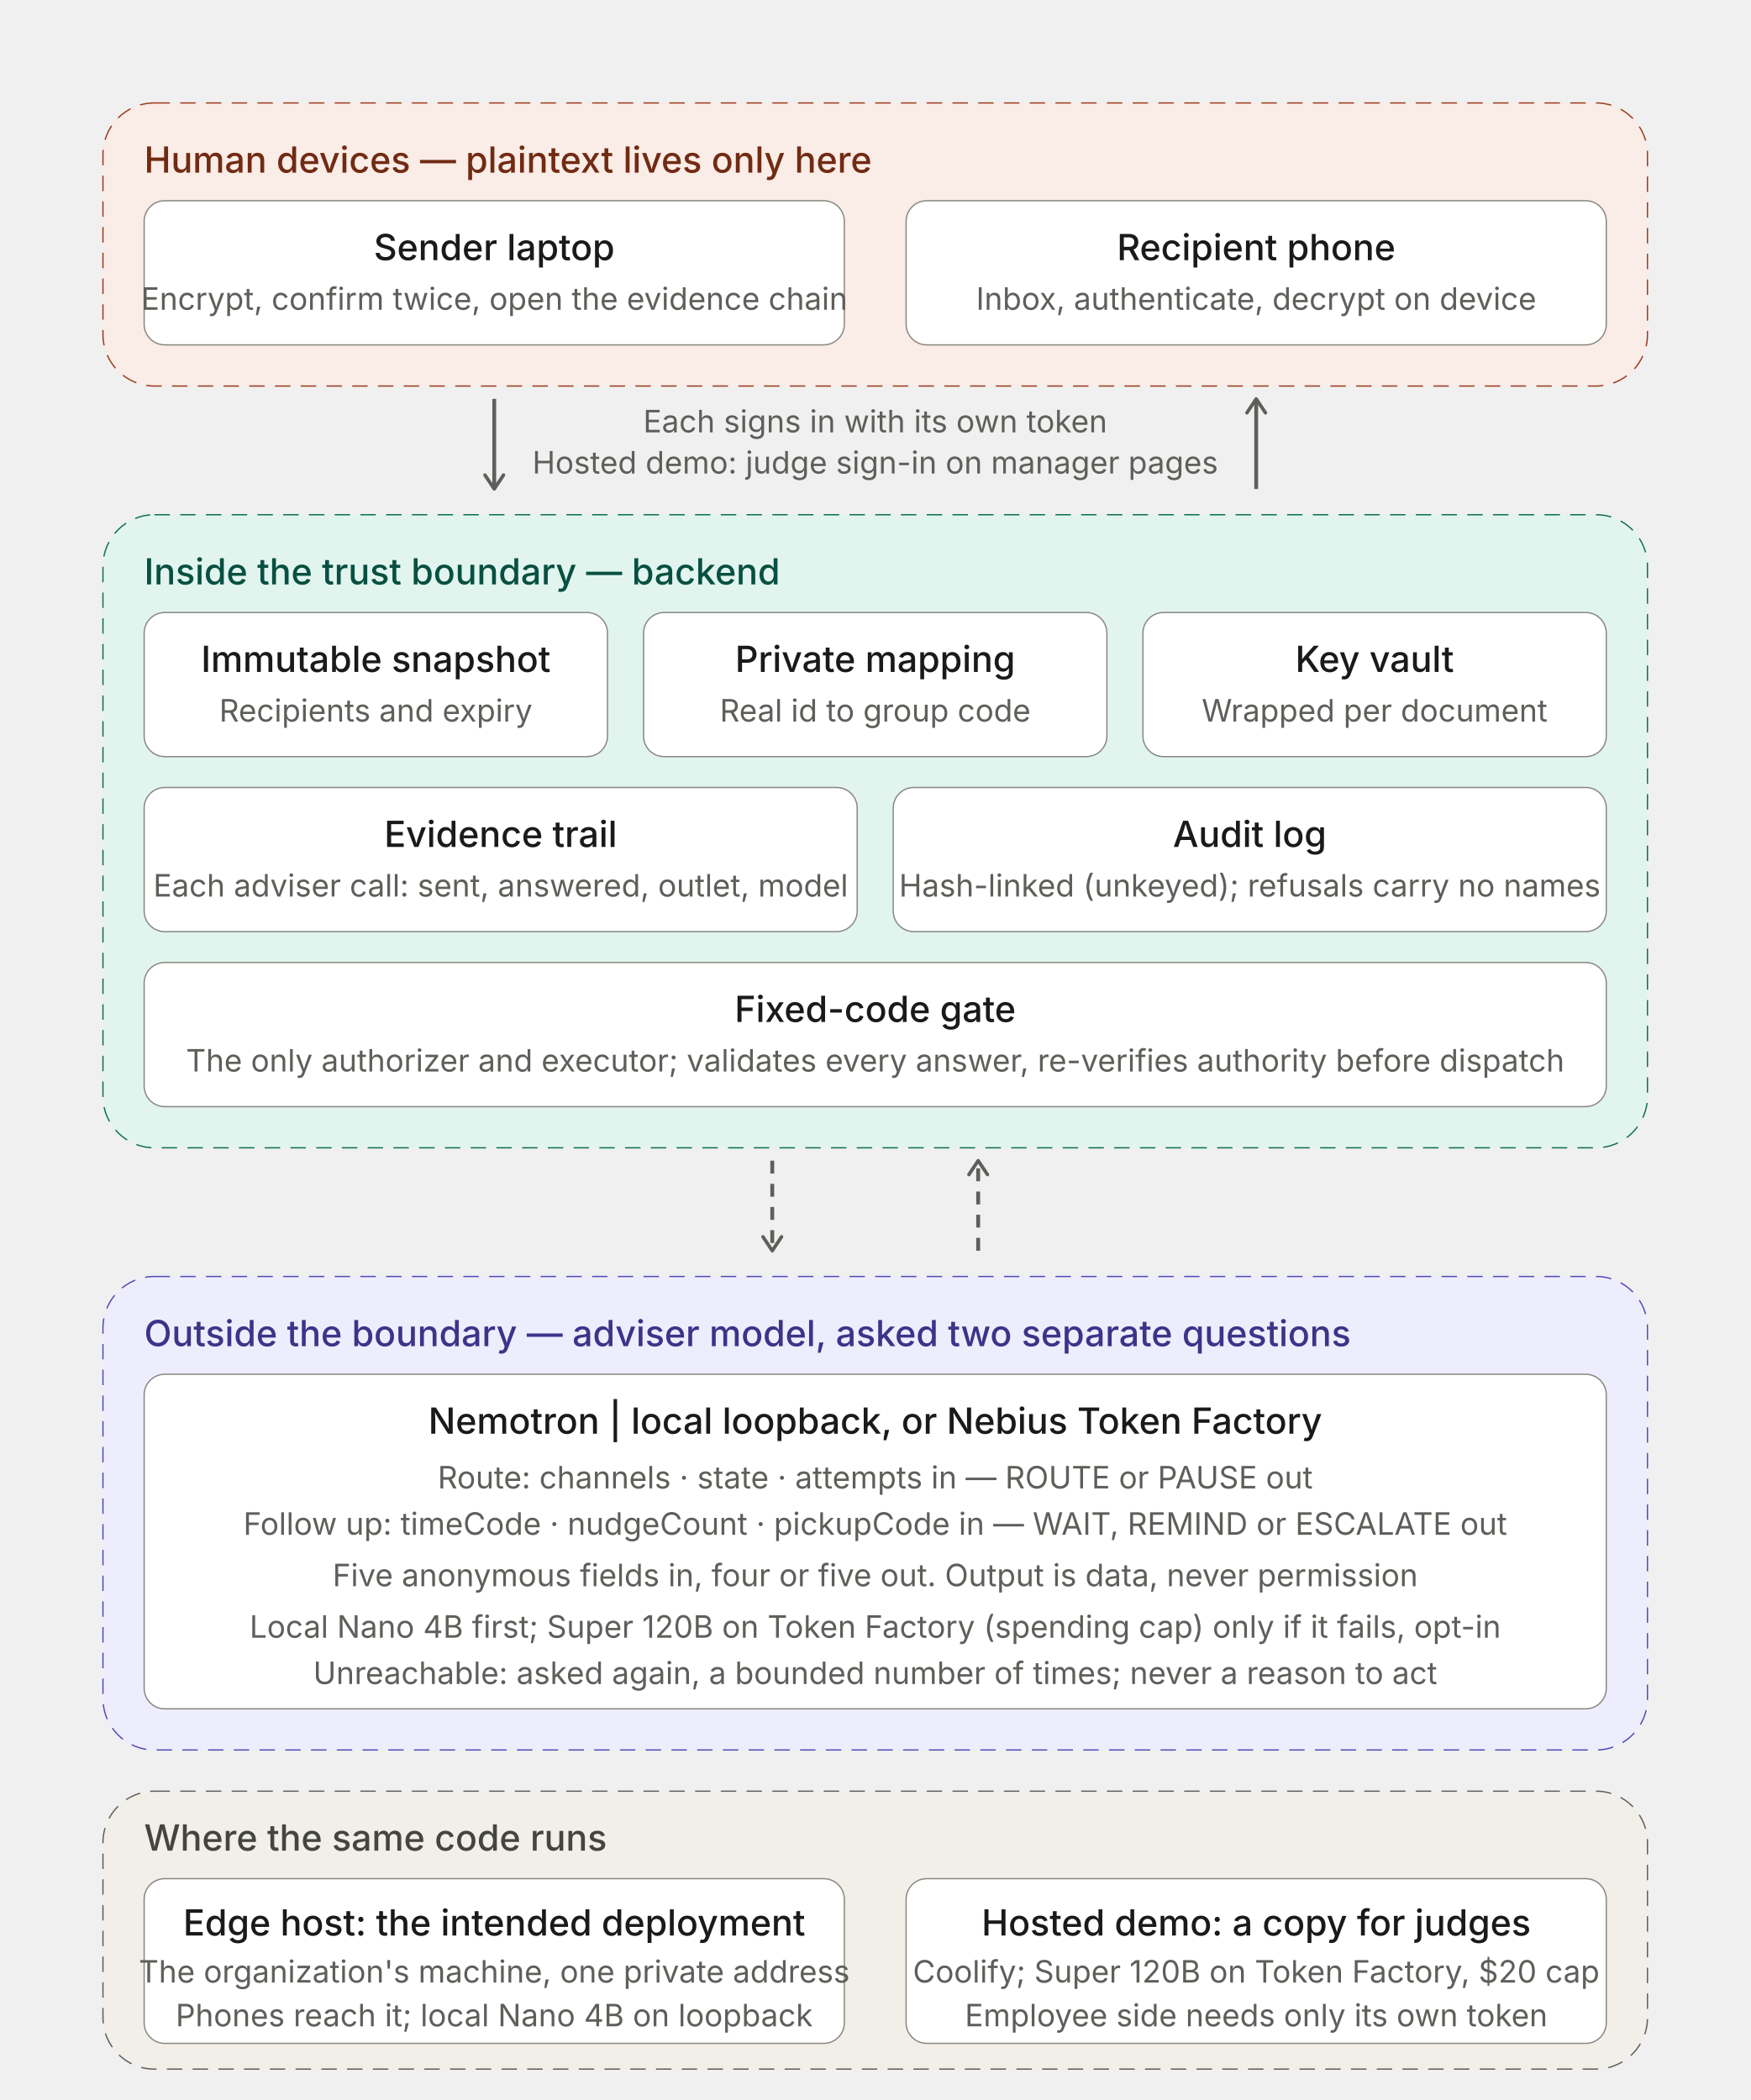
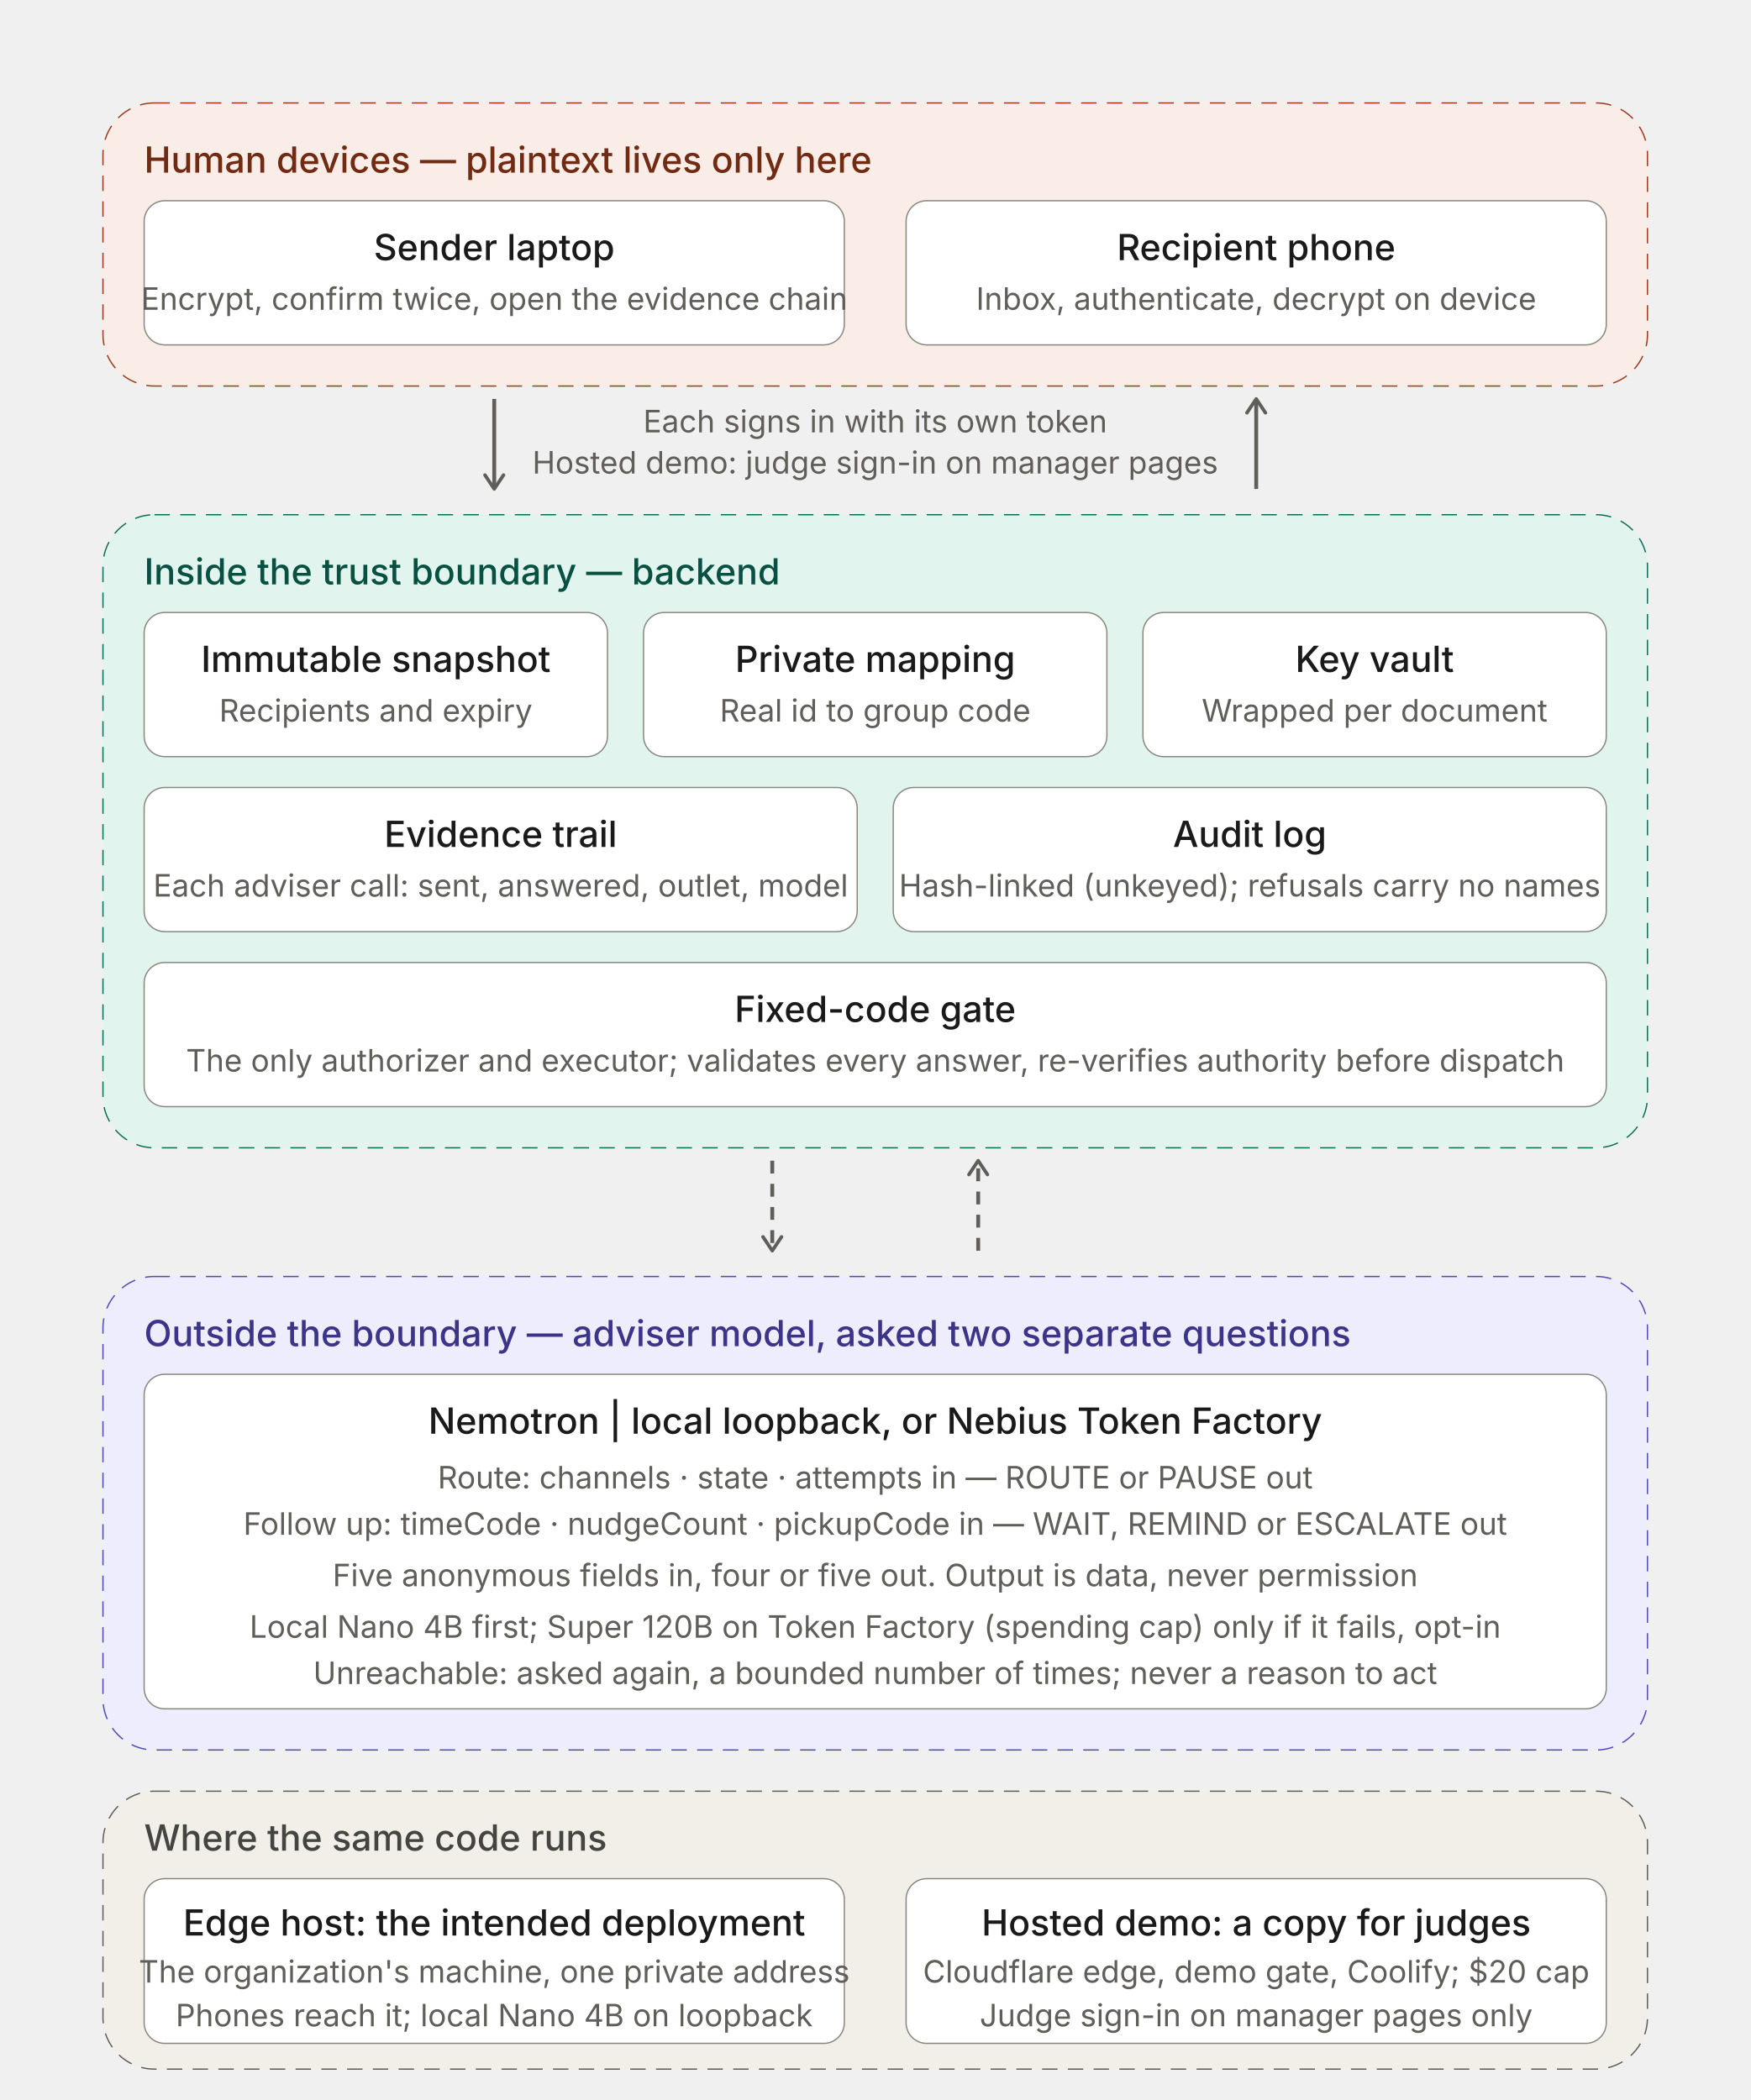
<svg xmlns="http://www.w3.org/2000/svg" width="100%" viewBox="0 0 680 816" role="img">
  <style>
    text { font-family: -apple-system, "Helvetica Neue", Inter, system-ui, sans-serif; }
    .ts { font-size: 12px; fill: #5f5e5a; }
    .th { font-size: 14px; font-weight: 500; fill: #1a1a1a; }
    .box { fill: #ffffff; stroke: #888880; stroke-width: 0.5; }
    .arr { stroke: #5f5e5a; stroke-width: 1.5; fill: none; }
    .leader { stroke: #b4b2a9; stroke-width: 0.5; stroke-dasharray: 4 3; fill: none; }
    .c-teal   &gt; rect { fill: #E1F5EE; stroke: #0F6E56; } .c-teal   &gt; text { fill: #085041; }
    .c-coral  &gt; rect { fill: #FAECE7; stroke: #993C1D; } .c-coral  &gt; text { fill: #712B13; }
    .c-purple &gt; rect { fill: #EEEDFE; stroke: #534AB7; } .c-purple &gt; text { fill: #3C3489; }
    .c-gray   &gt; rect { fill: #F1EFE8; stroke: #5F5E5A; } .c-gray   &gt; text { fill: #444441; }
    .c-amber  &gt; rect { fill: #FAEEDA; stroke: #854F0B; } .c-amber  &gt; text { fill: #633806; }
    .c-red    &gt; rect { fill: #FCEBEB; stroke: #A32D2D; } .c-red    &gt; text { fill: #791F1F; }
  </style>
  <defs>
    <marker id="a" viewBox="0 0 10 10" refX="8" refY="5" markerWidth="6" markerHeight="6" orient="auto-start-reverse">
      <path d="M2 1L8 5L2 9" fill="none" stroke="context-stroke" stroke-width="1.5" stroke-linecap="round" stroke-linejoin="round" />
    </marker>
  </defs>
  <g class="c-coral">
    <rect x="40" y="40" width="600" height="110" rx="20" stroke-width="0.5" stroke-dasharray="6 4" />
    <text class="th" x="56" y="62" dominant-baseline="central">Human devices — plaintext lives only here</text>
  </g>
  <g>
    <rect class="box" x="56" y="78" width="272" height="56" rx="8" />
    <text class="th" x="192" y="96" text-anchor="middle" dominant-baseline="central">Sender laptop</text>
    <text class="ts" x="192" y="116" text-anchor="middle" dominant-baseline="central">Encrypt, confirm twice, open the evidence chain</text>
  </g>
  <g>
    <rect class="box" x="352" y="78" width="272" height="56" rx="8" />
    <text class="th" x="488" y="96" text-anchor="middle" dominant-baseline="central">Recipient phone</text>
    <text class="ts" x="488" y="116" text-anchor="middle" dominant-baseline="central">Inbox, authenticate, decrypt on device</text>
  </g>
  <line x1="192" y1="155" x2="192" y2="190" class="arr" marker-end="url(#a)" />
  <line x1="488" y1="190" x2="488" y2="155" class="arr" marker-end="url(#a)" />
  <text class="ts" x="340" y="168" text-anchor="middle">Each signs in with its own token</text>
  <text class="ts" x="340" y="184" text-anchor="middle">Hosted demo: judge sign-in on manager pages</text>
  <g class="c-teal">
    <rect x="40" y="200" width="600" height="246" rx="20" stroke-width="0.5" stroke-dasharray="6 4" />
    <text class="th" x="56" y="222" dominant-baseline="central">Inside the trust boundary — backend</text>
  </g>
  <g>
    <rect class="box" x="56" y="238" width="180" height="56" rx="8" />
    <text class="th" x="146" y="256" text-anchor="middle" dominant-baseline="central">Immutable snapshot</text>
    <text class="ts" x="146" y="276" text-anchor="middle" dominant-baseline="central">Recipients and expiry</text>
  </g>
  <g>
    <rect class="box" x="250" y="238" width="180" height="56" rx="8" />
    <text class="th" x="340" y="256" text-anchor="middle" dominant-baseline="central">Private mapping</text>
    <text class="ts" x="340" y="276" text-anchor="middle" dominant-baseline="central">Real id to group code</text>
  </g>
  <g>
    <rect class="box" x="444" y="238" width="180" height="56" rx="8" />
    <text class="th" x="534" y="256" text-anchor="middle" dominant-baseline="central">Key vault</text>
    <text class="ts" x="534" y="276" text-anchor="middle" dominant-baseline="central">Wrapped per document</text>
  </g>
  <g>
    <rect class="box" x="56" y="306" width="277" height="56" rx="8" />
    <text class="th" x="194.5" y="324" text-anchor="middle" dominant-baseline="central">Evidence trail</text>
    <text class="ts" x="194.5" y="344" text-anchor="middle" dominant-baseline="central">Each adviser call: sent, answered, outlet, model</text>
  </g>
  <g>
    <rect class="box" x="347" y="306" width="277" height="56" rx="8" />
    <text class="th" x="485.5" y="324" text-anchor="middle" dominant-baseline="central">Audit log</text>
    <text class="ts" x="485.5" y="344" text-anchor="middle" dominant-baseline="central">Hash-linked (unkeyed); refusals carry no names</text>
  </g>
  <g>
    <rect class="box" x="56" y="374" width="568" height="56" rx="8" />
    <text class="th" x="340" y="392" text-anchor="middle" dominant-baseline="central">Fixed-code gate</text>
    <text class="ts" x="340" y="412" text-anchor="middle" dominant-baseline="central">The only authorizer and executor; validates every answer, re-verifies authority before dispatch</text>
  </g>
  <path d="M300 451 L300 486" class="arr" stroke-dasharray="5 4" marker-end="url(#a)" />
  <path d="M380 486 L380 451" class="arr" stroke-dasharray="5 4" marker-end="url(#a)" />
  <g class="c-purple">
    <rect x="40" y="496" width="600" height="184" rx="20" stroke-width="0.5" stroke-dasharray="6 4" />
    <text class="th" x="56" y="518" dominant-baseline="central">Outside the boundary — adviser model, asked two separate questions</text>
  </g>
  <g>
    <rect class="box" x="56" y="534" width="568" height="130" rx="8" />
    <text class="th" x="340" y="552" text-anchor="middle" dominant-baseline="central">Nemotron | local loopback, or Nebius Token Factory</text>
    <text class="ts" x="340" y="574" text-anchor="middle" dominant-baseline="central">Route: channels · state · attempts in — ROUTE or PAUSE out</text>
    <text class="ts" x="340" y="592" text-anchor="middle" dominant-baseline="central">Follow up: timeCode · nudgeCount · pickupCode in — WAIT, REMIND or ESCALATE out</text>
    <text class="ts" x="340" y="612" text-anchor="middle" dominant-baseline="central">Five anonymous fields in, four or five out. Output is data, never permission</text>
    <text class="ts" x="340" y="632" text-anchor="middle" dominant-baseline="central">Local Nano 4B first; Super 120B on Token Factory (spending cap) only if it fails, opt-in</text>
    <text class="ts" x="340" y="650" text-anchor="middle" dominant-baseline="central">Unreachable: asked again, a bounded number of times; never a reason to act</text>
  </g>
  <g class="c-gray">
    <rect x="40" y="696" width="600" height="108" rx="20" stroke-width="0.5" stroke-dasharray="6 4" />
    <text class="th" x="56" y="714" dominant-baseline="central">Where the same code runs</text>
  </g>
  <g>
    <rect class="box" x="56" y="730" width="272" height="64" rx="8" />
    <text class="th" x="192" y="747" text-anchor="middle" dominant-baseline="central">Edge host: the intended deployment</text>
    <text class="ts" x="192" y="766" text-anchor="middle" dominant-baseline="central">The organization's machine, one private address</text>
    <text class="ts" x="192" y="783" text-anchor="middle" dominant-baseline="central">Phones reach it; local Nano 4B on loopback</text>
  </g>
  <g>
    <rect class="box" x="352" y="730" width="272" height="64" rx="8" />
    <text class="th" x="488" y="747" text-anchor="middle" dominant-baseline="central">Hosted demo: a copy for judges</text>
-     <text class="ts" x="488" y="766" text-anchor="middle" dominant-baseline="central">Coolify; Super 120B on Token Factory, $20 cap</text>
-     <text class="ts" x="488" y="783" text-anchor="middle" dominant-baseline="central">Employee side needs only its own token</text>
+     <text class="ts" x="488" y="766" text-anchor="middle" dominant-baseline="central">Cloudflare edge, demo gate, Coolify; $20 cap</text>
+     <text class="ts" x="488" y="783" text-anchor="middle" dominant-baseline="central">Judge sign-in on manager pages only</text>
  </g>
</svg>
